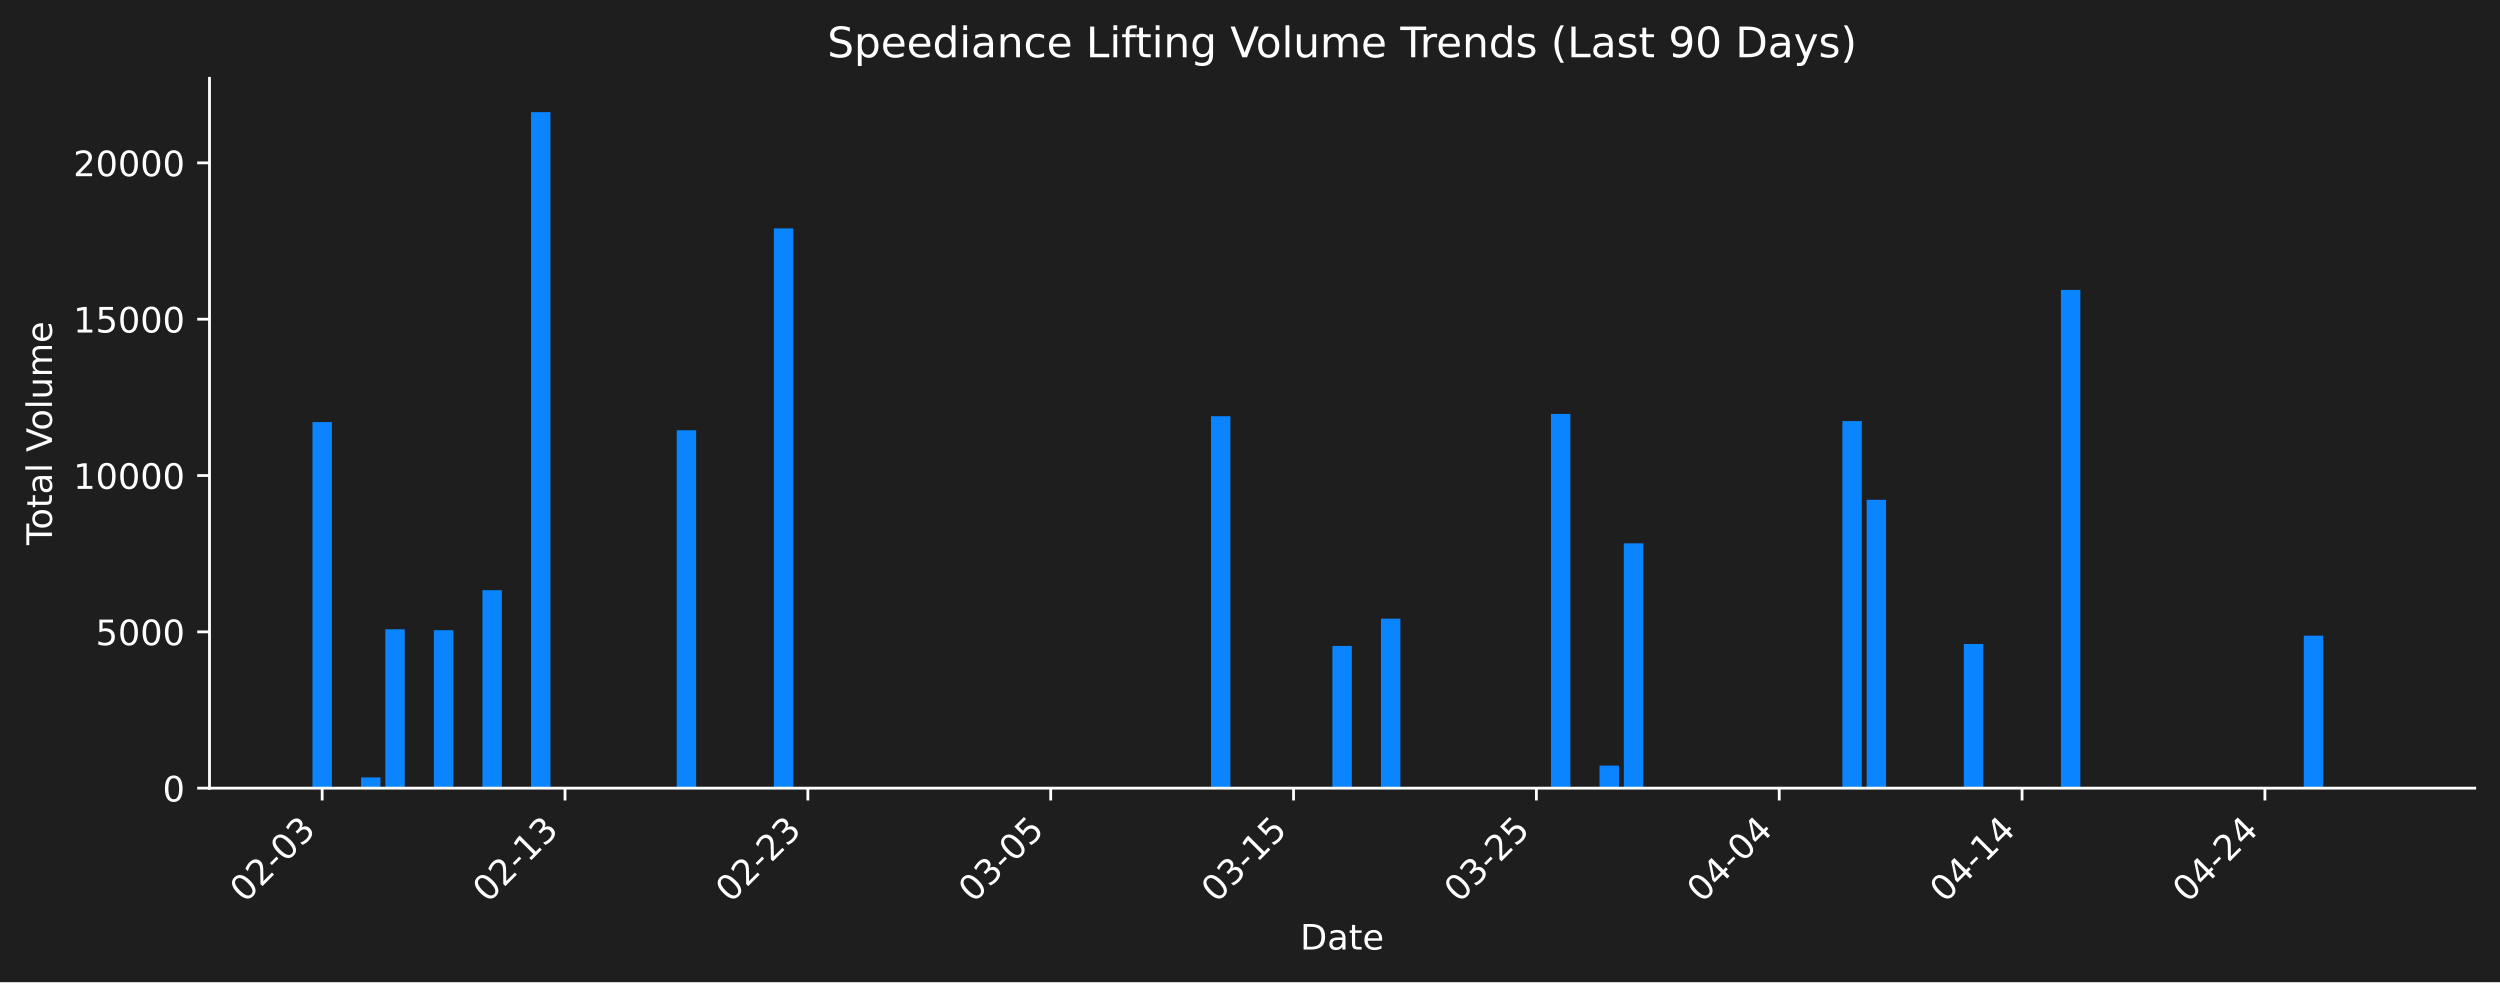
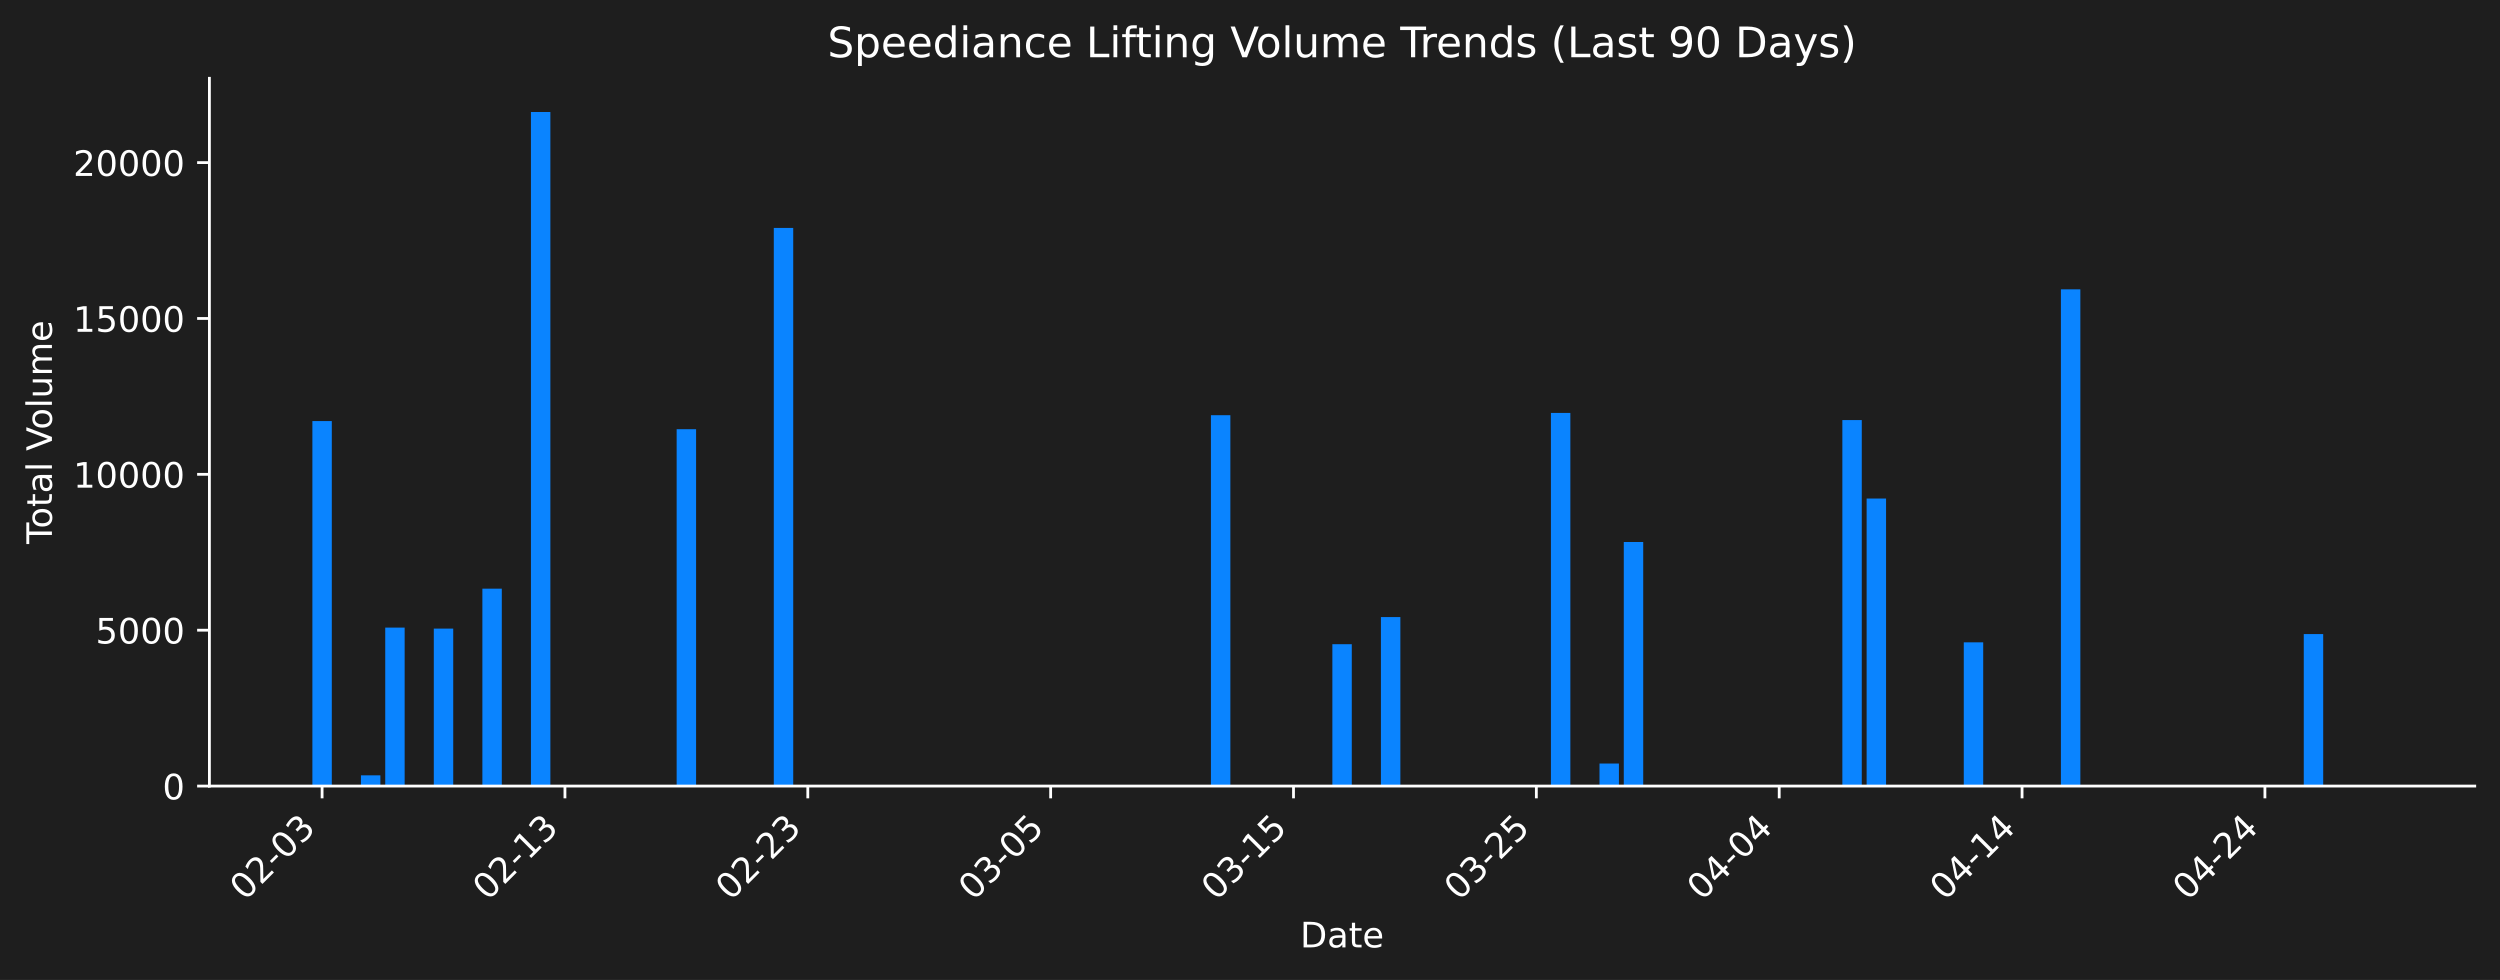
- <svg xmlns="http://www.w3.org/2000/svg" xmlns:xlink="http://www.w3.org/1999/xlink" width="712.306pt" height="279.832pt" viewBox="0 0 712.306 279.832" version="1.1">
+ <svg xmlns="http://www.w3.org/2000/svg" xmlns:xlink="http://www.w3.org/1999/xlink" width="712.621pt" height="279.334pt" viewBox="0 0 712.621 279.334" version="1.1">
  <defs>
    <style type="text/css">*{stroke-linejoin: round; stroke-linecap: butt}</style>
  </defs>
  <g id="figure_1">
    <g id="patch_1">
-       <path d="M 0 279.832  L 712.306 279.832  L 712.306 0  L 0 0  z " style="fill: #1e1e1e" />
+       <path d="M 0 279.334  L 712.621 279.334  L 712.621 0  L 0 0  z " style="fill: #1e1e1e" />
    </g>
    <g id="axes_1">
      <g id="patch_2">
-         <path d="M 59.691 224.563  L 705.106 224.563  L 705.106 22.318  L 59.691 22.318  L 59.691 224.563  z " style="fill: none" />
+         <path d="M 59.691 224.066  L 705.421 224.066  L 705.421 22.318  L 59.691 22.318  L 59.691 224.066  z " style="fill: none" />
      </g>
      <g id="patch_3">
-         <path d="M 89.028 224.563  L 94.563 224.563  L 94.563 120.261  L 89.028 120.261  z " clip-path="url(#pb1547a62d6)" style="fill: #0a84ff" />
+         <path d="M 89.042 224.066  L 94.58 224.066  L 94.58 120.02  L 89.042 120.02  z " clip-path="url(#p9d0b63793d)" style="fill: #0a84ff" />
      </g>
      <g id="patch_4">
-         <path d="M 102.866 224.563  L 108.401 224.563  L 108.401 221.495  L 102.866 221.495  z " clip-path="url(#pb1547a62d6)" style="fill: #0a84ff" />
+         <path d="M 102.887 224.066  L 108.425 224.066  L 108.425 221.005  L 102.887 221.005  z " clip-path="url(#p9d0b63793d)" style="fill: #0a84ff" />
      </g>
      <g id="patch_5">
-         <path d="M 109.785 224.563  L 115.32 224.563  L 115.32 179.285  L 109.785 179.285  z " clip-path="url(#pb1547a62d6)" style="fill: #0a84ff" />
+         <path d="M 109.809 224.066  L 115.347 224.066  L 115.347 178.899  L 109.809 178.899  z " clip-path="url(#p9d0b63793d)" style="fill: #0a84ff" />
      </g>
      <g id="patch_6">
-         <path d="M 123.623 224.563  L 129.159 224.563  L 129.159 179.561  L 123.623 179.561  z " clip-path="url(#pb1547a62d6)" style="fill: #0a84ff" />
+         <path d="M 123.654 224.066  L 129.192 224.066  L 129.192 179.174  L 123.654 179.174  z " clip-path="url(#p9d0b63793d)" style="fill: #0a84ff" />
      </g>
      <g id="patch_7">
-         <path d="M 137.461 224.563  L 142.997 224.563  L 142.997 168.154  L 137.461 168.154  z " clip-path="url(#pb1547a62d6)" style="fill: #0a84ff" />
+         <path d="M 137.499 224.066  L 143.037 224.066  L 143.037 167.796  L 137.499 167.796  z " clip-path="url(#p9d0b63793d)" style="fill: #0a84ff" />
      </g>
      <g id="patch_8">
-         <path d="M 151.3 224.563  L 156.835 224.563  L 156.835 31.949  L 151.3 31.949  z " clip-path="url(#pb1547a62d6)" style="fill: #0a84ff" />
+         <path d="M 151.344 224.066  L 156.882 224.066  L 156.882 31.925  L 151.344 31.925  z " clip-path="url(#p9d0b63793d)" style="fill: #0a84ff" />
      </g>
      <g id="patch_9">
-         <path d="M 192.814 224.563  L 198.35 224.563  L 198.35 122.595  L 192.814 122.595  z " clip-path="url(#pb1547a62d6)" style="fill: #0a84ff" />
+         <path d="M 192.879 224.066  L 198.417 224.066  L 198.417 122.348  L 192.879 122.348  z " clip-path="url(#p9d0b63793d)" style="fill: #0a84ff" />
      </g>
      <g id="patch_10">
-         <path d="M 220.491 224.563  L 226.026 224.563  L 226.026 65.082  L 220.491 65.082  z " clip-path="url(#pb1547a62d6)" style="fill: #0a84ff" />
+         <path d="M 220.569 224.066  L 226.107 224.066  L 226.107 64.976  L 220.569 64.976  z " clip-path="url(#p9d0b63793d)" style="fill: #0a84ff" />
      </g>
      <g id="patch_11">
-         <path d="M 345.035 224.563  L 350.57 224.563  L 350.57 118.586  L 345.035 118.586  z " clip-path="url(#pb1547a62d6)" style="fill: #0a84ff" />
+         <path d="M 345.174 224.066  L 350.712 224.066  L 350.712 118.35  L 345.174 118.35  z " clip-path="url(#p9d0b63793d)" style="fill: #0a84ff" />
      </g>
      <g id="patch_12">
-         <path d="M 379.63 224.563  L 385.166 224.563  L 385.166 184.032  L 379.63 184.032  z " clip-path="url(#pb1547a62d6)" style="fill: #0a84ff" />
+         <path d="M 379.787 224.066  L 385.325 224.066  L 385.325 183.635  L 379.787 183.635  z " clip-path="url(#p9d0b63793d)" style="fill: #0a84ff" />
      </g>
      <g id="patch_13">
-         <path d="M 393.469 224.563  L 399.004 224.563  L 399.004 176.273  L 393.469 176.273  z " clip-path="url(#pb1547a62d6)" style="fill: #0a84ff" />
+         <path d="M 393.632 224.066  L 399.17 224.066  L 399.17 175.895  L 393.632 175.895  z " clip-path="url(#p9d0b63793d)" style="fill: #0a84ff" />
      </g>
      <g id="patch_14">
-         <path d="M 441.903 224.563  L 447.438 224.563  L 447.438 117.936  L 441.903 117.936  z " clip-path="url(#pb1547a62d6)" style="fill: #0a84ff" />
+         <path d="M 442.089 224.066  L 447.627 224.066  L 447.627 117.701  L 442.089 117.701  z " clip-path="url(#p9d0b63793d)" style="fill: #0a84ff" />
      </g>
      <g id="patch_15">
-         <path d="M 455.741 224.563  L 461.276 224.563  L 461.276 218.132  L 455.741 218.132  z " clip-path="url(#pb1547a62d6)" style="fill: #0a84ff" />
+         <path d="M 455.934 224.066  L 461.472 224.066  L 461.472 217.65  L 455.934 217.65  z " clip-path="url(#p9d0b63793d)" style="fill: #0a84ff" />
      </g>
      <g id="patch_16">
-         <path d="M 462.66 224.563  L 468.195 224.563  L 468.195 154.815  L 462.66 154.815  z " clip-path="url(#pb1547a62d6)" style="fill: #0a84ff" />
+         <path d="M 462.857 224.066  L 468.395 224.066  L 468.395 154.489  L 462.857 154.489  z " clip-path="url(#p9d0b63793d)" style="fill: #0a84ff" />
      </g>
      <g id="patch_17">
-         <path d="M 524.932 224.563  L 530.467 224.563  L 530.467 119.976  L 524.932 119.976  z " clip-path="url(#pb1547a62d6)" style="fill: #0a84ff" />
+         <path d="M 525.159 224.066  L 530.697 224.066  L 530.697 119.736  L 525.159 119.736  z " clip-path="url(#p9d0b63793d)" style="fill: #0a84ff" />
      </g>
      <g id="patch_18">
-         <path d="M 531.851 224.563  L 537.386 224.563  L 537.386 142.397  L 531.851 142.397  z " clip-path="url(#pb1547a62d6)" style="fill: #0a84ff" />
+         <path d="M 532.081 224.066  L 537.619 224.066  L 537.619 142.102  L 532.081 142.102  z " clip-path="url(#p9d0b63793d)" style="fill: #0a84ff" />
      </g>
      <g id="patch_19">
-         <path d="M 559.527 224.563  L 565.063 224.563  L 565.063 183.498  L 559.527 183.498  z " clip-path="url(#pb1547a62d6)" style="fill: #0a84ff" />
+         <path d="M 559.771 224.066  L 565.309 224.066  L 565.309 183.102  L 559.771 183.102  z " clip-path="url(#p9d0b63793d)" style="fill: #0a84ff" />
      </g>
      <g id="patch_20">
-         <path d="M 587.204 224.563  L 592.739 224.563  L 592.739 82.617  L 587.204 82.617  z " clip-path="url(#pb1547a62d6)" style="fill: #0a84ff" />
+         <path d="M 587.461 224.066  L 592.999 224.066  L 592.999 82.468  L 587.461 82.468  z " clip-path="url(#p9d0b63793d)" style="fill: #0a84ff" />
      </g>
      <g id="patch_21">
-         <path d="M 656.395 224.563  L 661.93 224.563  L 661.93 181.124  L 656.395 181.124  z " clip-path="url(#pb1547a62d6)" style="fill: #0a84ff" />
+         <path d="M 656.686 224.066  L 662.224 224.066  L 662.224 180.734  L 656.686 180.734  z " clip-path="url(#p9d0b63793d)" style="fill: #0a84ff" />
      </g>
      <g id="patch_22">
-         <path d="M 670.233 224.563  L 675.769 224.563  L 675.769 224.563  L 670.233 224.563  z " clip-path="url(#pb1547a62d6)" style="fill: #0a84ff" />
+         <path d="M 670.531 224.066  L 676.069 224.066  L 676.069 224.066  L 670.531 224.066  z " clip-path="url(#p9d0b63793d)" style="fill: #0a84ff" />
      </g>
      <g id="matplotlib.axis_1">
        <g id="xtick_1">
          <g id="line2d_1">
            <defs>
-               <path id="mbd7e12dc00" d="M 0 0  L 0 3.5  " style="stroke: #ffffff; stroke-width: 0.8" />
+               <path id="m2362ef2160" d="M 0 0  L 0 3.5  " style="stroke: #ffffff; stroke-width: 0.8" />
            </defs>
            <g>
-               <use xlink:href="#mbd7e12dc00" x="91.795" y="224.563" style="fill: #ffffff; stroke: #ffffff; stroke-width: 0.8" />
+               <use xlink:href="#m2362ef2160" x="91.811" y="224.066" style="fill: #ffffff; stroke: #ffffff; stroke-width: 0.8" />
            </g>
          </g>
          <g id="text_1">
-             <g style="fill: #ffffff" transform="translate(69.77778 257.483) rotate(-45) scale(0.1 -0.1)">
+             <g style="fill: #ffffff" transform="translate(69.79345 256.9857) rotate(-45) scale(0.1 -0.1)">
              <defs>
                <path id="DejaVuSans-30" d="M 2034 4250  Q 1547 4250 1301 3770  Q 1056 3291 1056 2328  Q 1056 1369 1301 889  Q 1547 409 2034 409  Q 2525 409 2770 889  Q 3016 1369 3016 2328  Q 3016 3291 2770 3770  Q 2525 4250 2034 4250  z M 2034 4750  Q 2819 4750 3233 4129  Q 3647 3509 3647 2328  Q 3647 1150 3233 529  Q 2819 -91 2034 -91  Q 1250 -91 836 529  Q 422 1150 422 2328  Q 422 3509 836 4129  Q 1250 4750 2034 4750  z " transform="scale(0.015625)" />
                <path id="DejaVuSans-32" d="M 1228 531  L 3431 531  L 3431 0  L 469 0  L 469 531  Q 828 903 1448 1529  Q 2069 2156 2228 2338  Q 2531 2678 2651 2914  Q 2772 3150 2772 3378  Q 2772 3750 2511 3984  Q 2250 4219 1831 4219  Q 1534 4219 1204 4116  Q 875 4013 500 3803  L 500 4441  Q 881 4594 1212 4672  Q 1544 4750 1819 4750  Q 2544 4750 2975 4387  Q 3406 4025 3406 3419  Q 3406 3131 3298 2873  Q 3191 2616 2906 2266  Q 2828 2175 2409 1742  Q 1991 1309 1228 531  z " transform="scale(0.015625)" />
                <path id="DejaVuSans-2d" d="M 313 2009  L 1997 2009  L 1997 1497  L 313 1497  L 313 2009  z " transform="scale(0.015625)" />
                <path id="DejaVuSans-33" d="M 2597 2516  Q 3050 2419 3304 2112  Q 3559 1806 3559 1356  Q 3559 666 3084 287  Q 2609 -91 1734 -91  Q 1441 -91 1130 -33  Q 819 25 488 141  L 488 750  Q 750 597 1062 519  Q 1375 441 1716 441  Q 2309 441 2620 675  Q 2931 909 2931 1356  Q 2931 1769 2642 2001  Q 2353 2234 1838 2234  L 1294 2234  L 1294 2753  L 1863 2753  Q 2328 2753 2575 2939  Q 2822 3125 2822 3475  Q 2822 3834 2567 4026  Q 2313 4219 1838 4219  Q 1578 4219 1281 4162  Q 984 4106 628 3988  L 628 4550  Q 988 4650 1302 4700  Q 1616 4750 1894 4750  Q 2613 4750 3031 4423  Q 3450 4097 3450 3541  Q 3450 3153 3228 2886  Q 3006 2619 2597 2516  z " transform="scale(0.015625)" />
              </defs>
              <use xlink:href="#DejaVuSans-30" />
              <use xlink:href="#DejaVuSans-32" transform="translate(63.62305 0)" />
              <use xlink:href="#DejaVuSans-2d" transform="translate(127.2461 0)" />
              <use xlink:href="#DejaVuSans-30" transform="translate(163.3301 0)" />
              <use xlink:href="#DejaVuSans-33" transform="translate(226.9531 0)" />
            </g>
          </g>
        </g>
        <g id="xtick_2">
          <g id="line2d_2">
            <g>
-               <use xlink:href="#mbd7e12dc00" x="160.986" y="224.563" style="fill: #ffffff; stroke: #ffffff; stroke-width: 0.8" />
+               <use xlink:href="#m2362ef2160" x="161.036" y="224.066" style="fill: #ffffff; stroke: #ffffff; stroke-width: 0.8" />
            </g>
          </g>
          <g id="text_2">
-             <g style="fill: #ffffff" transform="translate(138.9689 257.483) rotate(-45) scale(0.1 -0.1)">
+             <g style="fill: #ffffff" transform="translate(139.0184 256.9857) rotate(-45) scale(0.1 -0.1)">
              <defs>
                <path id="DejaVuSans-31" d="M 794 531  L 1825 531  L 1825 4091  L 703 3866  L 703 4441  L 1819 4666  L 2450 4666  L 2450 531  L 3481 531  L 3481 0  L 794 0  L 794 531  z " transform="scale(0.015625)" />
              </defs>
              <use xlink:href="#DejaVuSans-30" />
              <use xlink:href="#DejaVuSans-32" transform="translate(63.62305 0)" />
              <use xlink:href="#DejaVuSans-2d" transform="translate(127.2461 0)" />
              <use xlink:href="#DejaVuSans-31" transform="translate(163.3301 0)" />
              <use xlink:href="#DejaVuSans-33" transform="translate(226.9531 0)" />
            </g>
          </g>
        </g>
        <g id="xtick_3">
          <g id="line2d_3">
            <g>
-               <use xlink:href="#mbd7e12dc00" x="230.178" y="224.563" style="fill: #ffffff; stroke: #ffffff; stroke-width: 0.8" />
+               <use xlink:href="#m2362ef2160" x="230.261" y="224.066" style="fill: #ffffff; stroke: #ffffff; stroke-width: 0.8" />
            </g>
          </g>
          <g id="text_3">
-             <g style="fill: #ffffff" transform="translate(208.1601 257.483) rotate(-45) scale(0.1 -0.1)">
+             <g style="fill: #ffffff" transform="translate(208.2433 256.9857) rotate(-45) scale(0.1 -0.1)">
              <use xlink:href="#DejaVuSans-30" />
              <use xlink:href="#DejaVuSans-32" transform="translate(63.62305 0)" />
              <use xlink:href="#DejaVuSans-2d" transform="translate(127.2461 0)" />
              <use xlink:href="#DejaVuSans-32" transform="translate(163.3301 0)" />
              <use xlink:href="#DejaVuSans-33" transform="translate(226.9531 0)" />
            </g>
          </g>
        </g>
        <g id="xtick_4">
          <g id="line2d_4">
            <g>
-               <use xlink:href="#mbd7e12dc00" x="299.369" y="224.563" style="fill: #ffffff; stroke: #ffffff; stroke-width: 0.8" />
+               <use xlink:href="#m2362ef2160" x="299.486" y="224.066" style="fill: #ffffff; stroke: #ffffff; stroke-width: 0.8" />
            </g>
          </g>
          <g id="text_4">
-             <g style="fill: #ffffff" transform="translate(277.3512 257.483) rotate(-45) scale(0.1 -0.1)">
+             <g style="fill: #ffffff" transform="translate(277.4682 256.9857) rotate(-45) scale(0.1 -0.1)">
              <defs>
                <path id="DejaVuSans-35" d="M 691 4666  L 3169 4666  L 3169 4134  L 1269 4134  L 1269 2991  Q 1406 3038 1543 3061  Q 1681 3084 1819 3084  Q 2600 3084 3056 2656  Q 3513 2228 3513 1497  Q 3513 744 3044 326  Q 2575 -91 1722 -91  Q 1428 -91 1123 -41  Q 819 9 494 109  L 494 744  Q 775 591 1075 516  Q 1375 441 1709 441  Q 2250 441 2565 725  Q 2881 1009 2881 1497  Q 2881 1984 2565 2268  Q 2250 2553 1709 2553  Q 1456 2553 1204 2497  Q 953 2441 691 2322  L 691 4666  z " transform="scale(0.015625)" />
              </defs>
              <use xlink:href="#DejaVuSans-30" />
              <use xlink:href="#DejaVuSans-33" transform="translate(63.62305 0)" />
              <use xlink:href="#DejaVuSans-2d" transform="translate(127.2461 0)" />
              <use xlink:href="#DejaVuSans-30" transform="translate(163.3301 0)" />
              <use xlink:href="#DejaVuSans-35" transform="translate(226.9531 0)" />
            </g>
          </g>
        </g>
        <g id="xtick_5">
          <g id="line2d_5">
            <g>
-               <use xlink:href="#mbd7e12dc00" x="368.56" y="224.563" style="fill: #ffffff; stroke: #ffffff; stroke-width: 0.8" />
+               <use xlink:href="#m2362ef2160" x="368.711" y="224.066" style="fill: #ffffff; stroke: #ffffff; stroke-width: 0.8" />
            </g>
          </g>
          <g id="text_5">
-             <g style="fill: #ffffff" transform="translate(346.5424 257.483) rotate(-45) scale(0.1 -0.1)">
+             <g style="fill: #ffffff" transform="translate(346.6931 256.9857) rotate(-45) scale(0.1 -0.1)">
              <use xlink:href="#DejaVuSans-30" />
              <use xlink:href="#DejaVuSans-33" transform="translate(63.62305 0)" />
              <use xlink:href="#DejaVuSans-2d" transform="translate(127.2461 0)" />
              <use xlink:href="#DejaVuSans-31" transform="translate(163.3301 0)" />
              <use xlink:href="#DejaVuSans-35" transform="translate(226.9531 0)" />
            </g>
          </g>
        </g>
        <g id="xtick_6">
          <g id="line2d_6">
            <g>
-               <use xlink:href="#mbd7e12dc00" x="437.751" y="224.563" style="fill: #ffffff; stroke: #ffffff; stroke-width: 0.8" />
+               <use xlink:href="#m2362ef2160" x="437.936" y="224.066" style="fill: #ffffff; stroke: #ffffff; stroke-width: 0.8" />
            </g>
          </g>
          <g id="text_6">
-             <g style="fill: #ffffff" transform="translate(415.7335 257.483) rotate(-45) scale(0.1 -0.1)">
+             <g style="fill: #ffffff" transform="translate(415.918 256.9857) rotate(-45) scale(0.1 -0.1)">
              <use xlink:href="#DejaVuSans-30" />
              <use xlink:href="#DejaVuSans-33" transform="translate(63.62305 0)" />
              <use xlink:href="#DejaVuSans-2d" transform="translate(127.2461 0)" />
              <use xlink:href="#DejaVuSans-32" transform="translate(163.3301 0)" />
              <use xlink:href="#DejaVuSans-35" transform="translate(226.9531 0)" />
            </g>
          </g>
        </g>
        <g id="xtick_7">
          <g id="line2d_7">
            <g>
-               <use xlink:href="#mbd7e12dc00" x="506.942" y="224.563" style="fill: #ffffff; stroke: #ffffff; stroke-width: 0.8" />
+               <use xlink:href="#m2362ef2160" x="507.16" y="224.066" style="fill: #ffffff; stroke: #ffffff; stroke-width: 0.8" />
            </g>
          </g>
          <g id="text_7">
-             <g style="fill: #ffffff" transform="translate(484.9246 257.483) rotate(-45) scale(0.1 -0.1)">
+             <g style="fill: #ffffff" transform="translate(485.1429 256.9857) rotate(-45) scale(0.1 -0.1)">
              <defs>
                <path id="DejaVuSans-34" d="M 2419 4116  L 825 1625  L 2419 1625  L 2419 4116  z M 2253 4666  L 3047 4666  L 3047 1625  L 3713 1625  L 3713 1100  L 3047 1100  L 3047 0  L 2419 0  L 2419 1100  L 313 1100  L 313 1709  L 2253 4666  z " transform="scale(0.015625)" />
              </defs>
              <use xlink:href="#DejaVuSans-30" />
              <use xlink:href="#DejaVuSans-34" transform="translate(63.62305 0)" />
              <use xlink:href="#DejaVuSans-2d" transform="translate(127.2461 0)" />
              <use xlink:href="#DejaVuSans-30" transform="translate(163.3301 0)" />
              <use xlink:href="#DejaVuSans-34" transform="translate(226.9531 0)" />
            </g>
          </g>
        </g>
        <g id="xtick_8">
          <g id="line2d_8">
            <g>
-               <use xlink:href="#mbd7e12dc00" x="576.133" y="224.563" style="fill: #ffffff; stroke: #ffffff; stroke-width: 0.8" />
+               <use xlink:href="#m2362ef2160" x="576.385" y="224.066" style="fill: #ffffff; stroke: #ffffff; stroke-width: 0.8" />
            </g>
          </g>
          <g id="text_8">
-             <g style="fill: #ffffff" transform="translate(554.1158 257.483) rotate(-45) scale(0.1 -0.1)">
+             <g style="fill: #ffffff" transform="translate(554.3678 256.9857) rotate(-45) scale(0.1 -0.1)">
              <use xlink:href="#DejaVuSans-30" />
              <use xlink:href="#DejaVuSans-34" transform="translate(63.62305 0)" />
              <use xlink:href="#DejaVuSans-2d" transform="translate(127.2461 0)" />
              <use xlink:href="#DejaVuSans-31" transform="translate(163.3301 0)" />
              <use xlink:href="#DejaVuSans-34" transform="translate(226.9531 0)" />
            </g>
          </g>
        </g>
        <g id="xtick_9">
          <g id="line2d_9">
            <g>
-               <use xlink:href="#mbd7e12dc00" x="645.324" y="224.563" style="fill: #ffffff; stroke: #ffffff; stroke-width: 0.8" />
+               <use xlink:href="#m2362ef2160" x="645.61" y="224.066" style="fill: #ffffff; stroke: #ffffff; stroke-width: 0.8" />
            </g>
          </g>
          <g id="text_9">
-             <g style="fill: #ffffff" transform="translate(623.3069 257.483) rotate(-45) scale(0.1 -0.1)">
+             <g style="fill: #ffffff" transform="translate(623.5928 256.9857) rotate(-45) scale(0.1 -0.1)">
              <use xlink:href="#DejaVuSans-30" />
              <use xlink:href="#DejaVuSans-34" transform="translate(63.62305 0)" />
              <use xlink:href="#DejaVuSans-2d" transform="translate(127.2461 0)" />
              <use xlink:href="#DejaVuSans-32" transform="translate(163.3301 0)" />
              <use xlink:href="#DejaVuSans-34" transform="translate(226.9531 0)" />
            </g>
          </g>
        </g>
        <g id="text_10">
-           <g style="fill: #ffffff" transform="translate(370.4473 270.552) scale(0.1 -0.1)">
+           <g style="fill: #ffffff" transform="translate(370.6048 270.0547) scale(0.1 -0.1)">
            <defs>
              <path id="DejaVuSans-44" d="M 1259 4147  L 1259 519  L 2022 519  Q 2988 519 3436 956  Q 3884 1394 3884 2338  Q 3884 3275 3436 3711  Q 2988 4147 2022 4147  L 1259 4147  z M 628 4666  L 1925 4666  Q 3281 4666 3915 4102  Q 4550 3538 4550 2338  Q 4550 1131 3912 565  Q 3275 0 1925 0  L 628 0  L 628 4666  z " transform="scale(0.015625)" />
              <path id="DejaVuSans-61" d="M 2194 1759  Q 1497 1759 1228 1600  Q 959 1441 959 1056  Q 959 750 1161 570  Q 1363 391 1709 391  Q 2188 391 2477 730  Q 2766 1069 2766 1631  L 2766 1759  L 2194 1759  z M 3341 1997  L 3341 0  L 2766 0  L 2766 531  Q 2569 213 2275 61  Q 1981 -91 1556 -91  Q 1019 -91 701 211  Q 384 513 384 1019  Q 384 1609 779 1909  Q 1175 2209 1959 2209  L 2766 2209  L 2766 2266  Q 2766 2663 2505 2880  Q 2244 3097 1772 3097  Q 1472 3097 1187 3025  Q 903 2953 641 2809  L 641 3341  Q 956 3463 1253 3523  Q 1550 3584 1831 3584  Q 2591 3584 2966 3190  Q 3341 2797 3341 1997  z " transform="scale(0.015625)" />
              <path id="DejaVuSans-74" d="M 1172 4494  L 1172 3500  L 2356 3500  L 2356 3053  L 1172 3053  L 1172 1153  Q 1172 725 1289 603  Q 1406 481 1766 481  L 2356 481  L 2356 0  L 1766 0  Q 1100 0 847 248  Q 594 497 594 1153  L 594 3053  L 172 3053  L 172 3500  L 594 3500  L 594 4494  L 1172 4494  z " transform="scale(0.015625)" />
              <path id="DejaVuSans-65" d="M 3597 1894  L 3597 1613  L 953 1613  Q 991 1019 1311 708  Q 1631 397 2203 397  Q 2534 397 2845 478  Q 3156 559 3463 722  L 3463 178  Q 3153 47 2828 -22  Q 2503 -91 2169 -91  Q 1331 -91 842 396  Q 353 884 353 1716  Q 353 2575 817 3079  Q 1281 3584 2069 3584  Q 2775 3584 3186 3129  Q 3597 2675 3597 1894  z M 3022 2063  Q 3016 2534 2758 2815  Q 2500 3097 2075 3097  Q 1594 3097 1305 2825  Q 1016 2553 972 2059  L 3022 2063  z " transform="scale(0.015625)" />
            </defs>
            <use xlink:href="#DejaVuSans-44" />
            <use xlink:href="#DejaVuSans-61" transform="translate(77.00195 0)" />
            <use xlink:href="#DejaVuSans-74" transform="translate(138.2812 0)" />
            <use xlink:href="#DejaVuSans-65" transform="translate(177.4902 0)" />
          </g>
        </g>
      </g>
      <g id="matplotlib.axis_2">
        <g id="ytick_1">
          <g id="line2d_10">
            <defs>
-               <path id="mff2f3021cb" d="M 0 0  L -3.5 0  " style="stroke: #ffffff; stroke-width: 0.8" />
+               <path id="m47e490d0f8" d="M 0 0  L -3.5 0  " style="stroke: #ffffff; stroke-width: 0.8" />
            </defs>
            <g>
-               <use xlink:href="#mff2f3021cb" x="59.691" y="224.563" style="fill: #ffffff; stroke: #ffffff; stroke-width: 0.8" />
+               <use xlink:href="#m47e490d0f8" x="59.691" y="224.066" style="fill: #ffffff; stroke: #ffffff; stroke-width: 0.8" />
            </g>
          </g>
          <g id="text_11">
-             <g style="fill: #ffffff" transform="translate(46.32812 228.3623) scale(0.1 -0.1)">
+             <g style="fill: #ffffff" transform="translate(46.32812 227.865) scale(0.1 -0.1)">
              <use xlink:href="#DejaVuSans-30" />
            </g>
          </g>
        </g>
        <g id="ytick_2">
          <g id="line2d_11">
            <g>
-               <use xlink:href="#mff2f3021cb" x="59.691" y="180.024" style="fill: #ffffff; stroke: #ffffff; stroke-width: 0.8" />
+               <use xlink:href="#m47e490d0f8" x="59.691" y="179.636" style="fill: #ffffff; stroke: #ffffff; stroke-width: 0.8" />
            </g>
          </g>
          <g id="text_12">
-             <g style="fill: #ffffff" transform="translate(27.24063 183.8231) scale(0.1 -0.1)">
+             <g style="fill: #ffffff" transform="translate(27.24063 183.4353) scale(0.1 -0.1)">
              <use xlink:href="#DejaVuSans-35" />
              <use xlink:href="#DejaVuSans-30" transform="translate(63.62305 0)" />
              <use xlink:href="#DejaVuSans-30" transform="translate(127.2461 0)" />
              <use xlink:href="#DejaVuSans-30" transform="translate(190.8691 0)" />
            </g>
          </g>
        </g>
        <g id="ytick_3">
          <g id="line2d_12">
            <g>
-               <use xlink:href="#mff2f3021cb" x="59.691" y="135.485" style="fill: #ffffff; stroke: #ffffff; stroke-width: 0.8" />
+               <use xlink:href="#m47e490d0f8" x="59.691" y="135.206" style="fill: #ffffff; stroke: #ffffff; stroke-width: 0.8" />
            </g>
          </g>
          <g id="text_13">
-             <g style="fill: #ffffff" transform="translate(20.87813 139.2839) scale(0.1 -0.1)">
+             <g style="fill: #ffffff" transform="translate(20.87813 139.0056) scale(0.1 -0.1)">
              <use xlink:href="#DejaVuSans-31" />
              <use xlink:href="#DejaVuSans-30" transform="translate(63.62305 0)" />
              <use xlink:href="#DejaVuSans-30" transform="translate(127.2461 0)" />
              <use xlink:href="#DejaVuSans-30" transform="translate(190.8691 0)" />
              <use xlink:href="#DejaVuSans-30" transform="translate(254.4922 0)" />
            </g>
          </g>
        </g>
        <g id="ytick_4">
          <g id="line2d_13">
            <g>
-               <use xlink:href="#mff2f3021cb" x="59.691" y="90.945" style="fill: #ffffff; stroke: #ffffff; stroke-width: 0.8" />
+               <use xlink:href="#m47e490d0f8" x="59.691" y="90.777" style="fill: #ffffff; stroke: #ffffff; stroke-width: 0.8" />
            </g>
          </g>
          <g id="text_14">
-             <g style="fill: #ffffff" transform="translate(20.87813 94.74468) scale(0.1 -0.1)">
+             <g style="fill: #ffffff" transform="translate(20.87813 94.57595) scale(0.1 -0.1)">
              <use xlink:href="#DejaVuSans-31" />
              <use xlink:href="#DejaVuSans-35" transform="translate(63.62305 0)" />
              <use xlink:href="#DejaVuSans-30" transform="translate(127.2461 0)" />
              <use xlink:href="#DejaVuSans-30" transform="translate(190.8691 0)" />
              <use xlink:href="#DejaVuSans-30" transform="translate(254.4922 0)" />
            </g>
          </g>
        </g>
        <g id="ytick_5">
          <g id="line2d_14">
            <g>
-               <use xlink:href="#mff2f3021cb" x="59.691" y="46.406" style="fill: #ffffff; stroke: #ffffff; stroke-width: 0.8" />
+               <use xlink:href="#m47e490d0f8" x="59.691" y="46.347" style="fill: #ffffff; stroke: #ffffff; stroke-width: 0.8" />
            </g>
          </g>
          <g id="text_15">
-             <g style="fill: #ffffff" transform="translate(20.87813 50.20548) scale(0.1 -0.1)">
+             <g style="fill: #ffffff" transform="translate(20.87813 50.14625) scale(0.1 -0.1)">
              <use xlink:href="#DejaVuSans-32" />
              <use xlink:href="#DejaVuSans-30" transform="translate(63.62305 0)" />
              <use xlink:href="#DejaVuSans-30" transform="translate(127.2461 0)" />
              <use xlink:href="#DejaVuSans-30" transform="translate(190.8691 0)" />
              <use xlink:href="#DejaVuSans-30" transform="translate(254.4922 0)" />
            </g>
          </g>
        </g>
        <g id="text_16">
-           <g style="fill: #ffffff" transform="translate(14.79844 155.3031) rotate(-90) scale(0.1 -0.1)">
+           <g style="fill: #ffffff" transform="translate(14.79844 155.0545) rotate(-90) scale(0.1 -0.1)">
            <defs>
              <path id="DejaVuSans-54" d="M -19 4666  L 3928 4666  L 3928 4134  L 2272 4134  L 2272 0  L 1638 0  L 1638 4134  L -19 4134  L -19 4666  z " transform="scale(0.015625)" />
              <path id="DejaVuSans-6f" d="M 1959 3097  Q 1497 3097 1228 2736  Q 959 2375 959 1747  Q 959 1119 1226 758  Q 1494 397 1959 397  Q 2419 397 2687 759  Q 2956 1122 2956 1747  Q 2956 2369 2687 2733  Q 2419 3097 1959 3097  z M 1959 3584  Q 2709 3584 3137 3096  Q 3566 2609 3566 1747  Q 3566 888 3137 398  Q 2709 -91 1959 -91  Q 1206 -91 779 398  Q 353 888 353 1747  Q 353 2609 779 3096  Q 1206 3584 1959 3584  z " transform="scale(0.015625)" />
              <path id="DejaVuSans-6c" d="M 603 4863  L 1178 4863  L 1178 0  L 603 0  L 603 4863  z " transform="scale(0.015625)" />
              <path id="DejaVuSans-20" transform="scale(0.015625)" />
              <path id="DejaVuSans-56" d="M 1831 0  L 50 4666  L 709 4666  L 2188 738  L 3669 4666  L 4325 4666  L 2547 0  L 1831 0  z " transform="scale(0.015625)" />
              <path id="DejaVuSans-75" d="M 544 1381  L 544 3500  L 1119 3500  L 1119 1403  Q 1119 906 1312 657  Q 1506 409 1894 409  Q 2359 409 2629 706  Q 2900 1003 2900 1516  L 2900 3500  L 3475 3500  L 3475 0  L 2900 0  L 2900 538  Q 2691 219 2414 64  Q 2138 -91 1772 -91  Q 1169 -91 856 284  Q 544 659 544 1381  z M 1991 3584  L 1991 3584  z " transform="scale(0.015625)" />
              <path id="DejaVuSans-6d" d="M 3328 2828  Q 3544 3216 3844 3400  Q 4144 3584 4550 3584  Q 5097 3584 5394 3201  Q 5691 2819 5691 2113  L 5691 0  L 5113 0  L 5113 2094  Q 5113 2597 4934 2840  Q 4756 3084 4391 3084  Q 3944 3084 3684 2787  Q 3425 2491 3425 1978  L 3425 0  L 2847 0  L 2847 2094  Q 2847 2600 2669 2842  Q 2491 3084 2119 3084  Q 1678 3084 1418 2786  Q 1159 2488 1159 1978  L 1159 0  L 581 0  L 581 3500  L 1159 3500  L 1159 2956  Q 1356 3278 1631 3431  Q 1906 3584 2284 3584  Q 2666 3584 2933 3390  Q 3200 3197 3328 2828  z " transform="scale(0.015625)" />
            </defs>
            <use xlink:href="#DejaVuSans-54" />
            <use xlink:href="#DejaVuSans-6f" transform="translate(44.08398 0)" />
            <use xlink:href="#DejaVuSans-74" transform="translate(105.2656 0)" />
            <use xlink:href="#DejaVuSans-61" transform="translate(144.4746 0)" />
            <use xlink:href="#DejaVuSans-6c" transform="translate(205.7539 0)" />
            <use xlink:href="#DejaVuSans-20" transform="translate(233.5371 0)" />
            <use xlink:href="#DejaVuSans-56" transform="translate(265.3242 0)" />
            <use xlink:href="#DejaVuSans-6f" transform="translate(325.9824 0)" />
            <use xlink:href="#DejaVuSans-6c" transform="translate(387.1641 0)" />
            <use xlink:href="#DejaVuSans-75" transform="translate(414.9473 0)" />
            <use xlink:href="#DejaVuSans-6d" transform="translate(478.3262 0)" />
            <use xlink:href="#DejaVuSans-65" transform="translate(575.7383 0)" />
          </g>
        </g>
      </g>
      <g id="patch_23">
-         <path d="M 59.691 224.563  L 59.691 22.318  " style="fill: none; stroke: #ffffff; stroke-width: 0.8; stroke-linejoin: miter; stroke-linecap: square" />
+         <path d="M 59.691 224.066  L 59.691 22.318  " style="fill: none; stroke: #ffffff; stroke-width: 0.8; stroke-linejoin: miter; stroke-linecap: square" />
      </g>
      <g id="patch_24">
-         <path d="M 59.691 224.563  L 705.106 224.563  " style="fill: none; stroke: #ffffff; stroke-width: 0.8; stroke-linejoin: miter; stroke-linecap: square" />
+         <path d="M 59.691 224.066  L 705.421 224.066  " style="fill: none; stroke: #ffffff; stroke-width: 0.8; stroke-linejoin: miter; stroke-linecap: square" />
      </g>
      <g id="text_17">
-         <g style="fill: #ffffff" transform="translate(235.7159 16.31812) scale(0.12 -0.12)">
+         <g style="fill: #ffffff" transform="translate(235.8734 16.31812) scale(0.12 -0.12)">
          <defs>
            <path id="DejaVuSans-53" d="M 3425 4513  L 3425 3897  Q 3066 4069 2747 4153  Q 2428 4238 2131 4238  Q 1616 4238 1336 4038  Q 1056 3838 1056 3469  Q 1056 3159 1242 3001  Q 1428 2844 1947 2747  L 2328 2669  Q 3034 2534 3370 2195  Q 3706 1856 3706 1288  Q 3706 609 3251 259  Q 2797 -91 1919 -91  Q 1588 -91 1214 -16  Q 841 59 441 206  L 441 856  Q 825 641 1194 531  Q 1563 422 1919 422  Q 2459 422 2753 634  Q 3047 847 3047 1241  Q 3047 1584 2836 1778  Q 2625 1972 2144 2069  L 1759 2144  Q 1053 2284 737 2584  Q 422 2884 422 3419  Q 422 4038 858 4394  Q 1294 4750 2059 4750  Q 2388 4750 2728 4690  Q 3069 4631 3425 4513  z " transform="scale(0.015625)" />
            <path id="DejaVuSans-70" d="M 1159 525  L 1159 -1331  L 581 -1331  L 581 3500  L 1159 3500  L 1159 2969  Q 1341 3281 1617 3432  Q 1894 3584 2278 3584  Q 2916 3584 3314 3078  Q 3713 2572 3713 1747  Q 3713 922 3314 415  Q 2916 -91 2278 -91  Q 1894 -91 1617 61  Q 1341 213 1159 525  z M 3116 1747  Q 3116 2381 2855 2742  Q 2594 3103 2138 3103  Q 1681 3103 1420 2742  Q 1159 2381 1159 1747  Q 1159 1113 1420 752  Q 1681 391 2138 391  Q 2594 391 2855 752  Q 3116 1113 3116 1747  z " transform="scale(0.015625)" />
            <path id="DejaVuSans-64" d="M 2906 2969  L 2906 4863  L 3481 4863  L 3481 0  L 2906 0  L 2906 525  Q 2725 213 2448 61  Q 2172 -91 1784 -91  Q 1150 -91 751 415  Q 353 922 353 1747  Q 353 2572 751 3078  Q 1150 3584 1784 3584  Q 2172 3584 2448 3432  Q 2725 3281 2906 2969  z M 947 1747  Q 947 1113 1208 752  Q 1469 391 1925 391  Q 2381 391 2643 752  Q 2906 1113 2906 1747  Q 2906 2381 2643 2742  Q 2381 3103 1925 3103  Q 1469 3103 1208 2742  Q 947 2381 947 1747  z " transform="scale(0.015625)" />
            <path id="DejaVuSans-69" d="M 603 3500  L 1178 3500  L 1178 0  L 603 0  L 603 3500  z M 603 4863  L 1178 4863  L 1178 4134  L 603 4134  L 603 4863  z " transform="scale(0.015625)" />
            <path id="DejaVuSans-6e" d="M 3513 2113  L 3513 0  L 2938 0  L 2938 2094  Q 2938 2591 2744 2837  Q 2550 3084 2163 3084  Q 1697 3084 1428 2787  Q 1159 2491 1159 1978  L 1159 0  L 581 0  L 581 3500  L 1159 3500  L 1159 2956  Q 1366 3272 1645 3428  Q 1925 3584 2291 3584  Q 2894 3584 3203 3211  Q 3513 2838 3513 2113  z " transform="scale(0.015625)" />
            <path id="DejaVuSans-63" d="M 3122 3366  L 3122 2828  Q 2878 2963 2633 3030  Q 2388 3097 2138 3097  Q 1578 3097 1268 2742  Q 959 2388 959 1747  Q 959 1106 1268 751  Q 1578 397 2138 397  Q 2388 397 2633 464  Q 2878 531 3122 666  L 3122 134  Q 2881 22 2623 -34  Q 2366 -91 2075 -91  Q 1284 -91 818 406  Q 353 903 353 1747  Q 353 2603 823 3093  Q 1294 3584 2113 3584  Q 2378 3584 2631 3529  Q 2884 3475 3122 3366  z " transform="scale(0.015625)" />
            <path id="DejaVuSans-4c" d="M 628 4666  L 1259 4666  L 1259 531  L 3531 531  L 3531 0  L 628 0  L 628 4666  z " transform="scale(0.015625)" />
            <path id="DejaVuSans-66" d="M 2375 4863  L 2375 4384  L 1825 4384  Q 1516 4384 1395 4259  Q 1275 4134 1275 3809  L 1275 3500  L 2222 3500  L 2222 3053  L 1275 3053  L 1275 0  L 697 0  L 697 3053  L 147 3053  L 147 3500  L 697 3500  L 697 3744  Q 697 4328 969 4595  Q 1241 4863 1831 4863  L 2375 4863  z " transform="scale(0.015625)" />
            <path id="DejaVuSans-67" d="M 2906 1791  Q 2906 2416 2648 2759  Q 2391 3103 1925 3103  Q 1463 3103 1205 2759  Q 947 2416 947 1791  Q 947 1169 1205 825  Q 1463 481 1925 481  Q 2391 481 2648 825  Q 2906 1169 2906 1791  z M 3481 434  Q 3481 -459 3084 -895  Q 2688 -1331 1869 -1331  Q 1566 -1331 1297 -1286  Q 1028 -1241 775 -1147  L 775 -588  Q 1028 -725 1275 -790  Q 1522 -856 1778 -856  Q 2344 -856 2625 -561  Q 2906 -266 2906 331  L 2906 616  Q 2728 306 2450 153  Q 2172 0 1784 0  Q 1141 0 747 490  Q 353 981 353 1791  Q 353 2603 747 3093  Q 1141 3584 1784 3584  Q 2172 3584 2450 3431  Q 2728 3278 2906 2969  L 2906 3500  L 3481 3500  L 3481 434  z " transform="scale(0.015625)" />
            <path id="DejaVuSans-72" d="M 2631 2963  Q 2534 3019 2420 3045  Q 2306 3072 2169 3072  Q 1681 3072 1420 2755  Q 1159 2438 1159 1844  L 1159 0  L 581 0  L 581 3500  L 1159 3500  L 1159 2956  Q 1341 3275 1631 3429  Q 1922 3584 2338 3584  Q 2397 3584 2469 3576  Q 2541 3569 2628 3553  L 2631 2963  z " transform="scale(0.015625)" />
            <path id="DejaVuSans-73" d="M 2834 3397  L 2834 2853  Q 2591 2978 2328 3040  Q 2066 3103 1784 3103  Q 1356 3103 1142 2972  Q 928 2841 928 2578  Q 928 2378 1081 2264  Q 1234 2150 1697 2047  L 1894 2003  Q 2506 1872 2764 1633  Q 3022 1394 3022 966  Q 3022 478 2636 193  Q 2250 -91 1575 -91  Q 1294 -91 989 -36  Q 684 19 347 128  L 347 722  Q 666 556 975 473  Q 1284 391 1588 391  Q 1994 391 2212 530  Q 2431 669 2431 922  Q 2431 1156 2273 1281  Q 2116 1406 1581 1522  L 1381 1569  Q 847 1681 609 1914  Q 372 2147 372 2553  Q 372 3047 722 3315  Q 1072 3584 1716 3584  Q 2034 3584 2315 3537  Q 2597 3491 2834 3397  z " transform="scale(0.015625)" />
            <path id="DejaVuSans-28" d="M 1984 4856  Q 1566 4138 1362 3434  Q 1159 2731 1159 2009  Q 1159 1288 1364 580  Q 1569 -128 1984 -844  L 1484 -844  Q 1016 -109 783 600  Q 550 1309 550 2009  Q 550 2706 781 3412  Q 1013 4119 1484 4856  L 1984 4856  z " transform="scale(0.015625)" />
            <path id="DejaVuSans-39" d="M 703 97  L 703 672  Q 941 559 1184 500  Q 1428 441 1663 441  Q 2288 441 2617 861  Q 2947 1281 2994 2138  Q 2813 1869 2534 1725  Q 2256 1581 1919 1581  Q 1219 1581 811 2004  Q 403 2428 403 3163  Q 403 3881 828 4315  Q 1253 4750 1959 4750  Q 2769 4750 3195 4129  Q 3622 3509 3622 2328  Q 3622 1225 3098 567  Q 2575 -91 1691 -91  Q 1453 -91 1209 -44  Q 966 3 703 97  z M 1959 2075  Q 2384 2075 2632 2365  Q 2881 2656 2881 3163  Q 2881 3666 2632 3958  Q 2384 4250 1959 4250  Q 1534 4250 1286 3958  Q 1038 3666 1038 3163  Q 1038 2656 1286 2365  Q 1534 2075 1959 2075  z " transform="scale(0.015625)" />
            <path id="DejaVuSans-79" d="M 2059 -325  Q 1816 -950 1584 -1140  Q 1353 -1331 966 -1331  L 506 -1331  L 506 -850  L 844 -850  Q 1081 -850 1212 -737  Q 1344 -625 1503 -206  L 1606 56  L 191 3500  L 800 3500  L 1894 763  L 2988 3500  L 3597 3500  L 2059 -325  z " transform="scale(0.015625)" />
            <path id="DejaVuSans-29" d="M 513 4856  L 1013 4856  Q 1481 4119 1714 3412  Q 1947 2706 1947 2009  Q 1947 1309 1714 600  Q 1481 -109 1013 -844  L 513 -844  Q 928 -128 1133 580  Q 1338 1288 1338 2009  Q 1338 2731 1133 3434  Q 928 4138 513 4856  z " transform="scale(0.015625)" />
          </defs>
          <use xlink:href="#DejaVuSans-53" />
          <use xlink:href="#DejaVuSans-70" transform="translate(63.47656 0)" />
          <use xlink:href="#DejaVuSans-65" transform="translate(126.9531 0)" />
          <use xlink:href="#DejaVuSans-65" transform="translate(188.4766 0)" />
          <use xlink:href="#DejaVuSans-64" transform="translate(250 0)" />
          <use xlink:href="#DejaVuSans-69" transform="translate(313.4766 0)" />
          <use xlink:href="#DejaVuSans-61" transform="translate(341.2598 0)" />
          <use xlink:href="#DejaVuSans-6e" transform="translate(402.5391 0)" />
          <use xlink:href="#DejaVuSans-63" transform="translate(465.918 0)" />
          <use xlink:href="#DejaVuSans-65" transform="translate(520.8984 0)" />
          <use xlink:href="#DejaVuSans-20" transform="translate(582.4219 0)" />
          <use xlink:href="#DejaVuSans-4c" transform="translate(614.209 0)" />
          <use xlink:href="#DejaVuSans-69" transform="translate(669.9219 0)" />
          <use xlink:href="#DejaVuSans-66" transform="translate(697.7051 0)" />
          <use xlink:href="#DejaVuSans-74" transform="translate(731.1602 0)" />
          <use xlink:href="#DejaVuSans-69" transform="translate(770.3691 0)" />
          <use xlink:href="#DejaVuSans-6e" transform="translate(798.1523 0)" />
          <use xlink:href="#DejaVuSans-67" transform="translate(861.5312 0)" />
          <use xlink:href="#DejaVuSans-20" transform="translate(925.0078 0)" />
          <use xlink:href="#DejaVuSans-56" transform="translate(956.7949 0)" />
          <use xlink:href="#DejaVuSans-6f" transform="translate(1017.453 0)" />
          <use xlink:href="#DejaVuSans-6c" transform="translate(1078.635 0)" />
          <use xlink:href="#DejaVuSans-75" transform="translate(1106.418 0)" />
          <use xlink:href="#DejaVuSans-6d" transform="translate(1169.797 0)" />
          <use xlink:href="#DejaVuSans-65" transform="translate(1267.209 0)" />
          <use xlink:href="#DejaVuSans-20" transform="translate(1328.732 0)" />
          <use xlink:href="#DejaVuSans-54" transform="translate(1360.52 0)" />
          <use xlink:href="#DejaVuSans-72" transform="translate(1406.854 0)" />
          <use xlink:href="#DejaVuSans-65" transform="translate(1445.717 0)" />
          <use xlink:href="#DejaVuSans-6e" transform="translate(1507.24 0)" />
          <use xlink:href="#DejaVuSans-64" transform="translate(1570.619 0)" />
          <use xlink:href="#DejaVuSans-73" transform="translate(1634.096 0)" />
          <use xlink:href="#DejaVuSans-20" transform="translate(1686.195 0)" />
          <use xlink:href="#DejaVuSans-28" transform="translate(1717.982 0)" />
          <use xlink:href="#DejaVuSans-4c" transform="translate(1756.996 0)" />
          <use xlink:href="#DejaVuSans-61" transform="translate(1812.709 0)" />
          <use xlink:href="#DejaVuSans-73" transform="translate(1873.988 0)" />
          <use xlink:href="#DejaVuSans-74" transform="translate(1926.088 0)" />
          <use xlink:href="#DejaVuSans-20" transform="translate(1965.297 0)" />
          <use xlink:href="#DejaVuSans-39" transform="translate(1997.084 0)" />
          <use xlink:href="#DejaVuSans-30" transform="translate(2060.707 0)" />
          <use xlink:href="#DejaVuSans-20" transform="translate(2124.33 0)" />
          <use xlink:href="#DejaVuSans-44" transform="translate(2156.117 0)" />
          <use xlink:href="#DejaVuSans-61" transform="translate(2233.119 0)" />
          <use xlink:href="#DejaVuSans-79" transform="translate(2294.398 0)" />
          <use xlink:href="#DejaVuSans-73" transform="translate(2353.578 0)" />
          <use xlink:href="#DejaVuSans-29" transform="translate(2405.678 0)" />
        </g>
      </g>
    </g>
  </g>
  <defs>
-     <clipPath id="pb1547a62d6">
-       <rect x="59.691" y="22.318" width="645.415" height="202.245" />
+     <clipPath id="p9d0b63793d">
+       <rect x="59.691" y="22.318" width="645.73" height="201.748" />
    </clipPath>
  </defs>
</svg>
